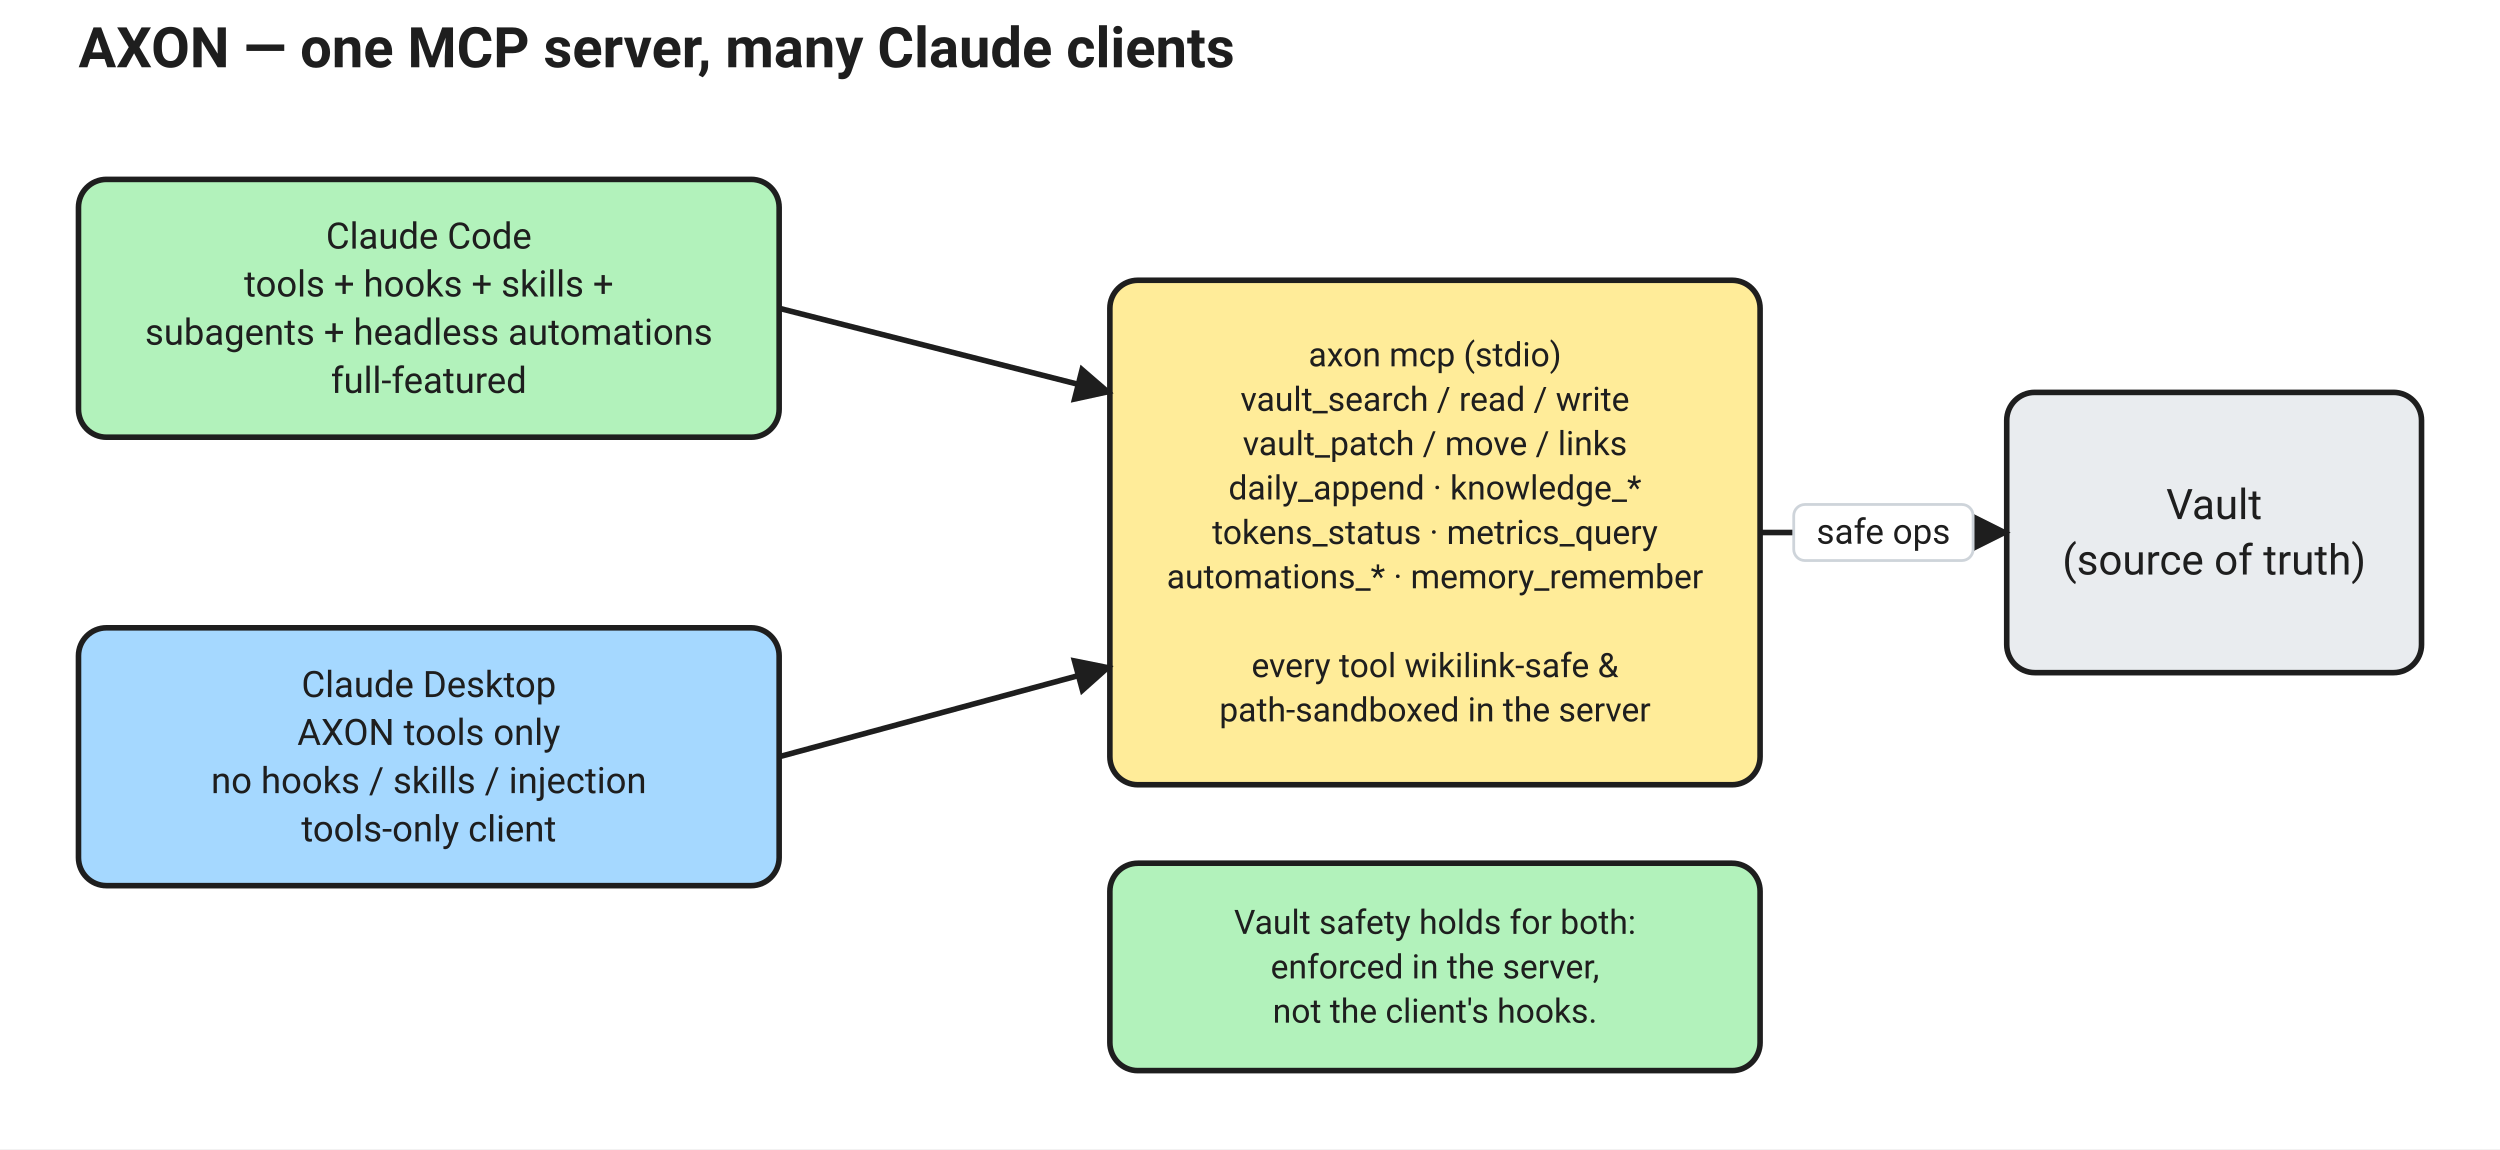
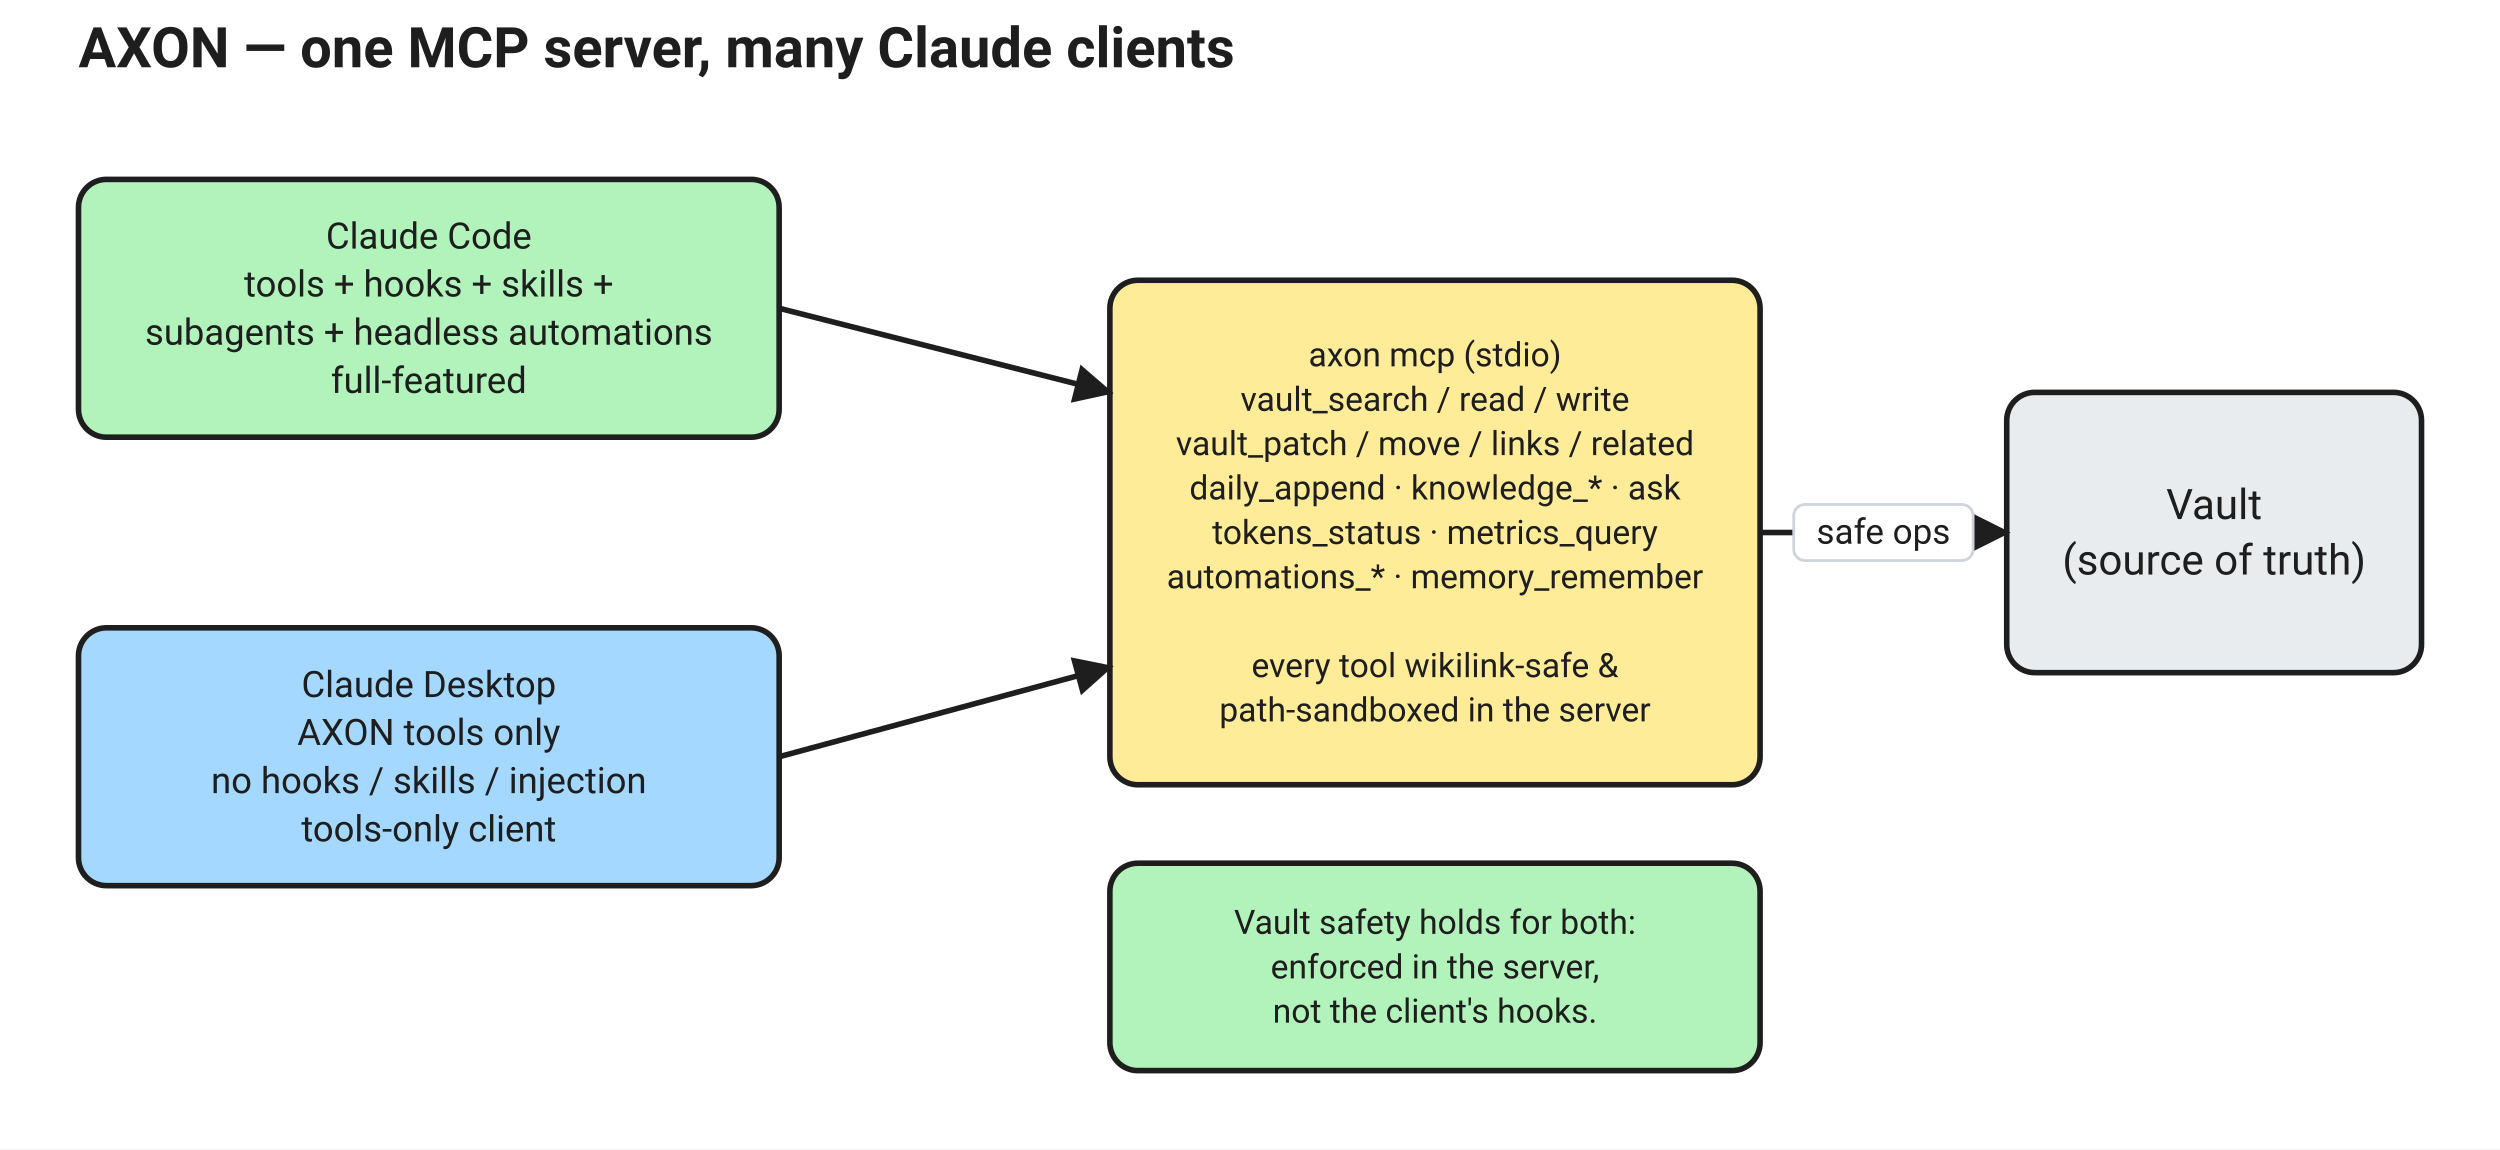
<svg xmlns="http://www.w3.org/2000/svg" width="892" height="410" viewBox="0 0 892 410" font-family="ui-sans-serif, -apple-system, Segoe UI, Roboto, sans-serif">
  <rect width="892" height="410" fill="#ffffff" />
  <defs>
    <marker id="ah" viewBox="0 0 10 10" refX="9" refY="5" markerWidth="7" markerHeight="7" orient="auto-start-reverse">
      <path d="M0,0 L10,5 L0,10 z" fill="#1e1e1e" />
    </marker>
  </defs>
  <text x="28" y="24" font-size="20" font-weight="700" fill="#1e1e1e">AXON — one MCP server, many Claude clients</text>
  <rect x="28" y="64" width="250" height="92" rx="10" fill="#b2f2bb" stroke="#1e1e1e" stroke-width="2" />
  <text x="153" y="88.7" font-size="13" fill="#1e1e1e" text-anchor="middle">Claude Code</text>
  <text x="153" y="105.8" font-size="13" fill="#1e1e1e" text-anchor="middle">tools + hooks + skills +</text>
  <text x="153" y="123.0" font-size="13" fill="#1e1e1e" text-anchor="middle">subagents + headless automations</text>
  <text x="153" y="140.2" font-size="13" fill="#1e1e1e" text-anchor="middle">full-featured</text>
  <rect x="28" y="224" width="250" height="92" rx="10" fill="#a5d8ff" stroke="#1e1e1e" stroke-width="2" />
  <text x="153" y="248.7" font-size="13" fill="#1e1e1e" text-anchor="middle">Claude Desktop</text>
  <text x="153" y="265.8" font-size="13" fill="#1e1e1e" text-anchor="middle">AXON tools only</text>
  <text x="153" y="283.0" font-size="13" fill="#1e1e1e" text-anchor="middle">no hooks / skills / injection</text>
  <text x="153" y="300.2" font-size="13" fill="#1e1e1e" text-anchor="middle">tools-only client</text>
  <rect x="396" y="100" width="232" height="180" rx="10" fill="#ffec99" stroke="#1e1e1e" stroke-width="2" />
  <text x="512" y="130.7" font-size="12" fill="#1e1e1e" text-anchor="middle">axon mcp (stdio)</text>
  <text x="512" y="146.6" font-size="12" fill="#1e1e1e" text-anchor="middle">vault_search / read / write</text>
-   <text x="512" y="162.4" font-size="12" fill="#1e1e1e" text-anchor="middle">vault_patch / move / links</text>
-   <text x="512" y="178.2" font-size="12" fill="#1e1e1e" text-anchor="middle">daily_append · knowledge_*</text>
+   <text x="512" y="162.4" font-size="12" fill="#1e1e1e" text-anchor="middle">vault_patch / move / links / related</text>
+   <text x="512" y="178.2" font-size="12" fill="#1e1e1e" text-anchor="middle">daily_append · knowledge_* · ask</text>
  <text x="512" y="194.1" font-size="12" fill="#1e1e1e" text-anchor="middle">tokens_status · metrics_query</text>
  <text x="512" y="209.9" font-size="12" fill="#1e1e1e" text-anchor="middle">automations_* · memory_remember</text>
  <text x="512" y="225.8" font-size="12" fill="#1e1e1e" text-anchor="middle"> </text>
  <text x="512" y="241.6" font-size="12" fill="#1e1e1e" text-anchor="middle">every tool wikilink-safe &amp;</text>
  <text x="512" y="257.4" font-size="12" fill="#1e1e1e" text-anchor="middle">path-sandboxed in the server</text>
  <rect x="716" y="140" width="148" height="100" rx="10" fill="#e9ecef" stroke="#1e1e1e" stroke-width="2" />
  <text x="790" y="185.2" font-size="15" fill="#1e1e1e" text-anchor="middle">Vault</text>
  <text x="790" y="205.0" font-size="15" fill="#1e1e1e" text-anchor="middle">(source of truth)</text>
  <rect x="396" y="308" width="232" height="74" rx="10" fill="#b2f2bb" stroke="#1e1e1e" stroke-width="2" />
  <text x="512" y="333.2" font-size="12" fill="#1e1e1e" text-anchor="middle">Vault safety holds for both:</text>
  <text x="512" y="349.1" font-size="12" fill="#1e1e1e" text-anchor="middle">enforced in the server,</text>
  <text x="512" y="364.9" font-size="12" fill="#1e1e1e" text-anchor="middle">not the client's hooks.</text>
  <line x1="278" y1="110" x2="396" y2="140" stroke="#1e1e1e" stroke-width="2" marker-end="url(#ah)" />
  <line x1="278" y1="270" x2="396" y2="238" stroke="#1e1e1e" stroke-width="2" marker-end="url(#ah)" />
  <line x1="628" y1="190" x2="716" y2="190" stroke="#1e1e1e" stroke-width="2" marker-end="url(#ah)" />
  <rect x="640.0" y="180.0" width="64" height="20" rx="4" fill="#ffffff" stroke="#ced4da" stroke-width="1" />
  <text x="672" y="194.0" font-size="12.5" fill="#1e1e1e" text-anchor="middle">safe ops</text>
</svg>
